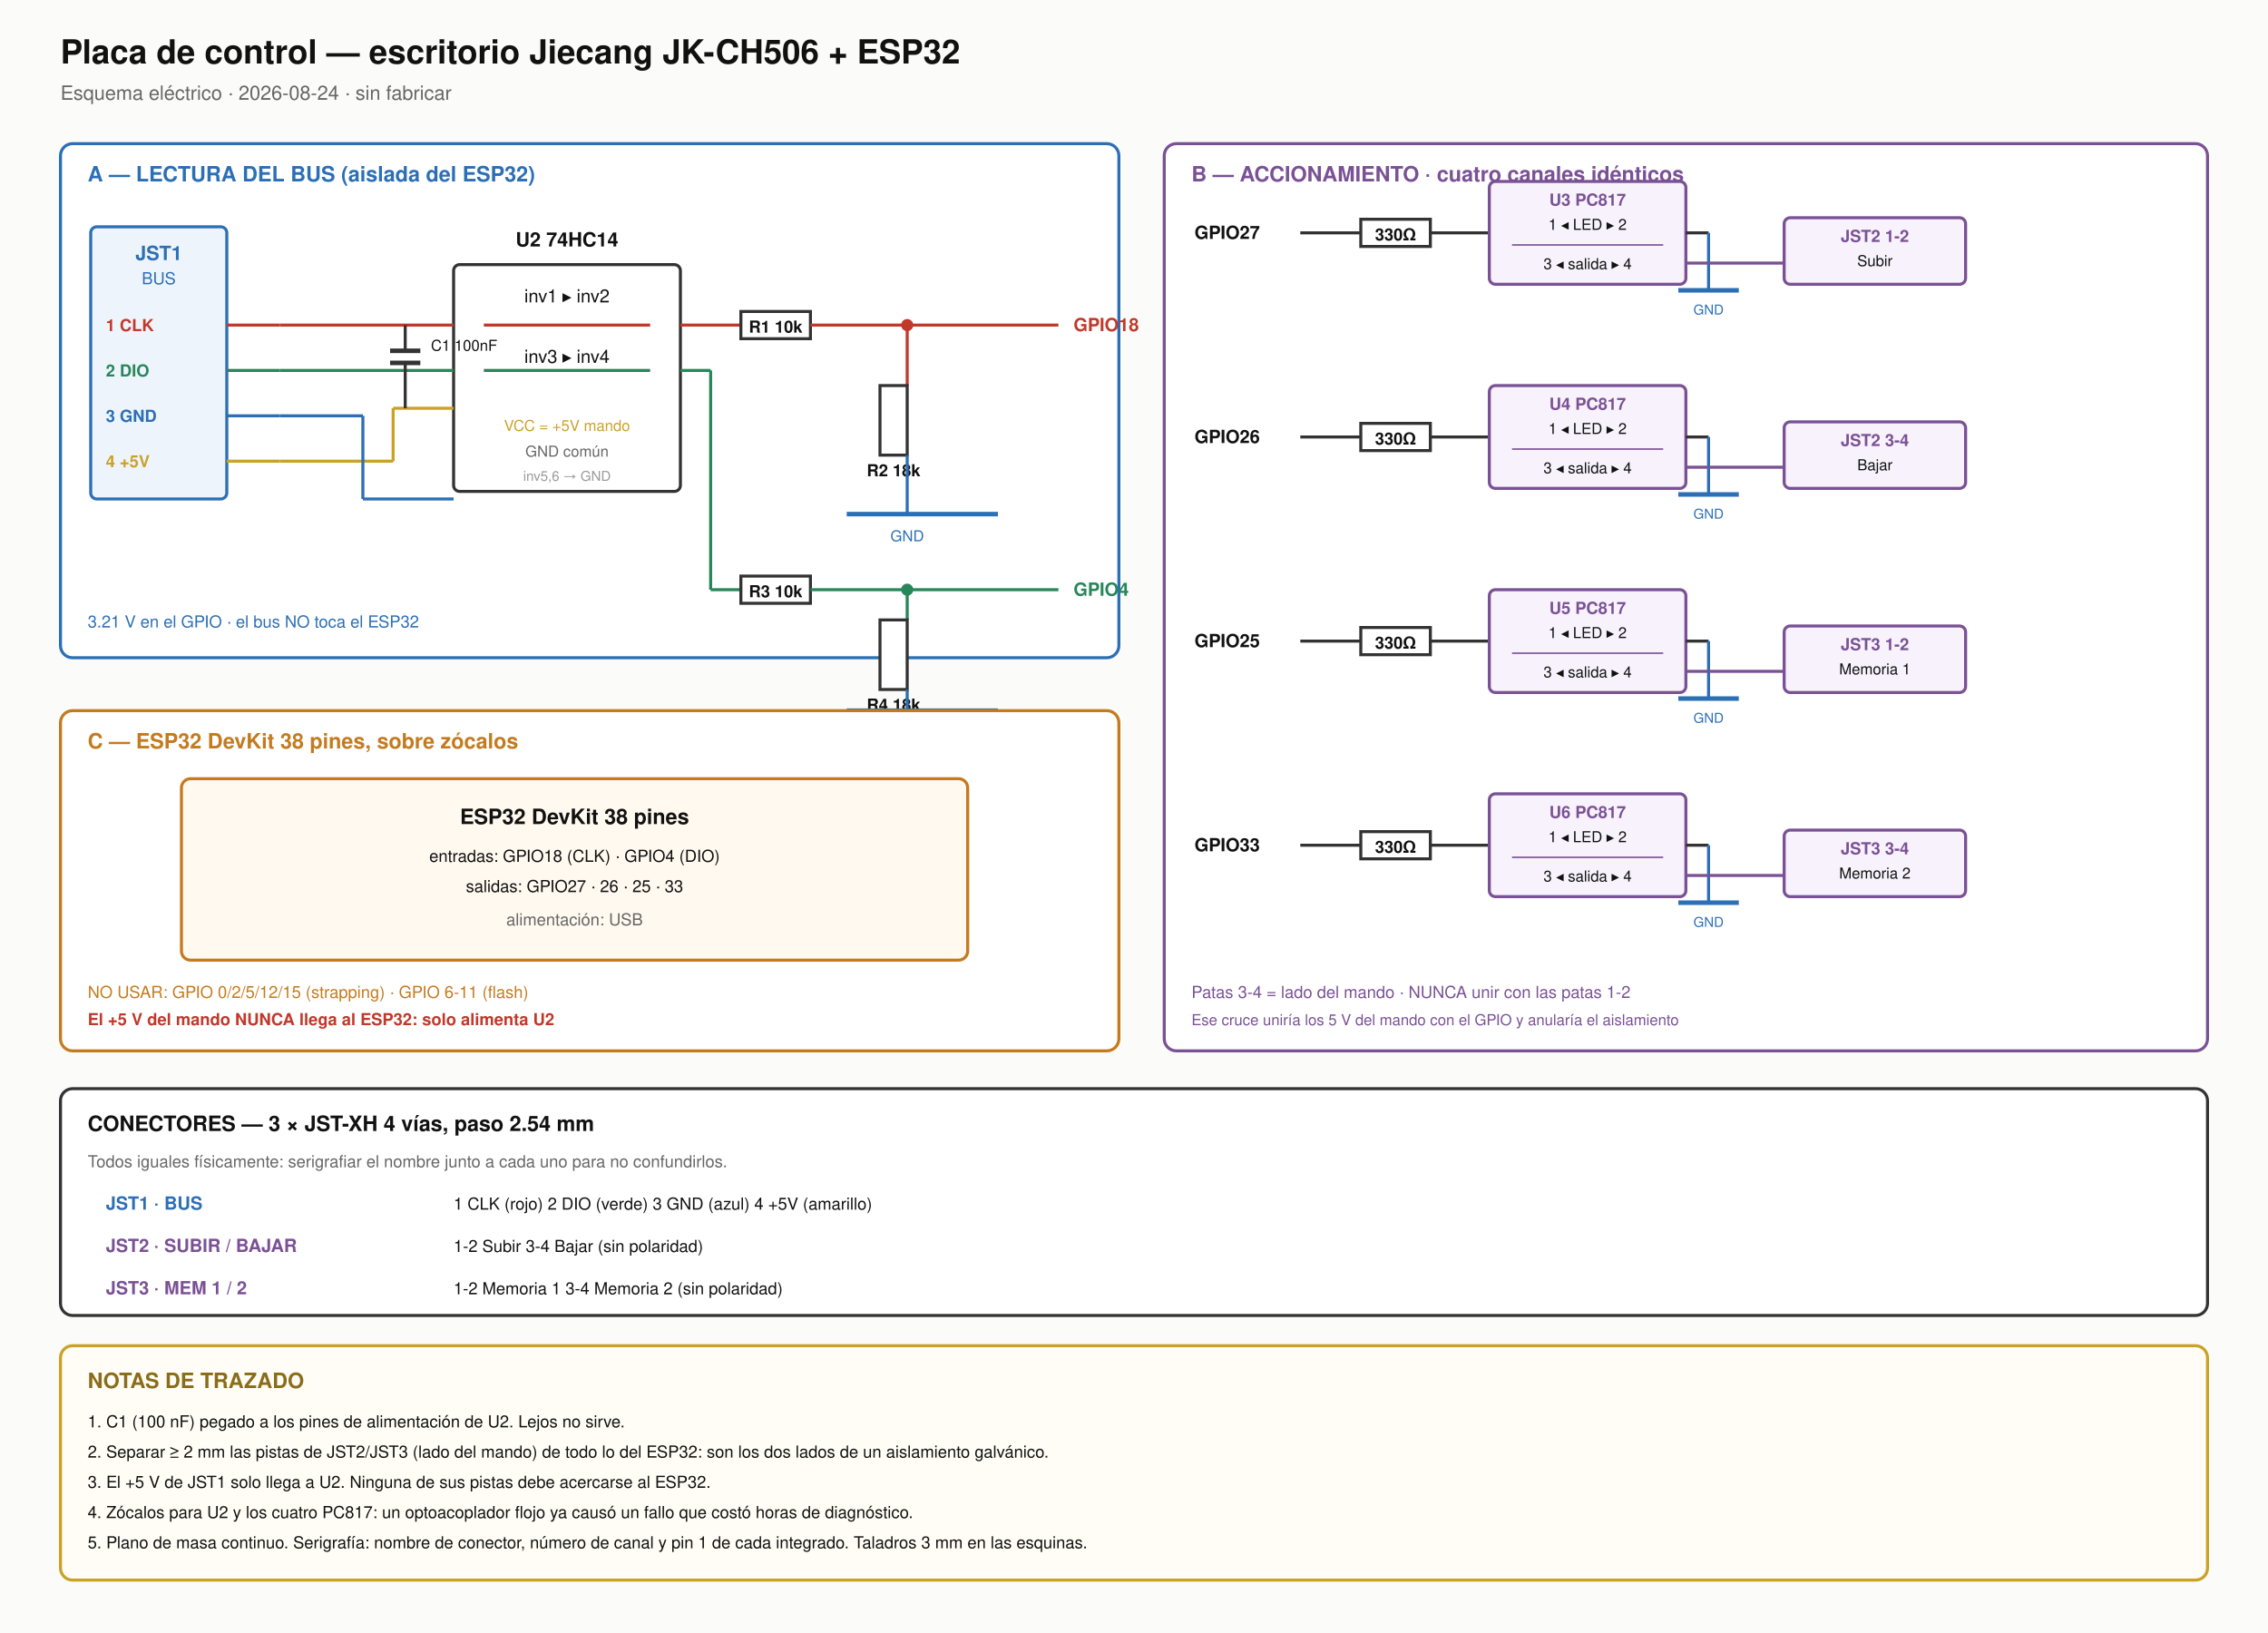
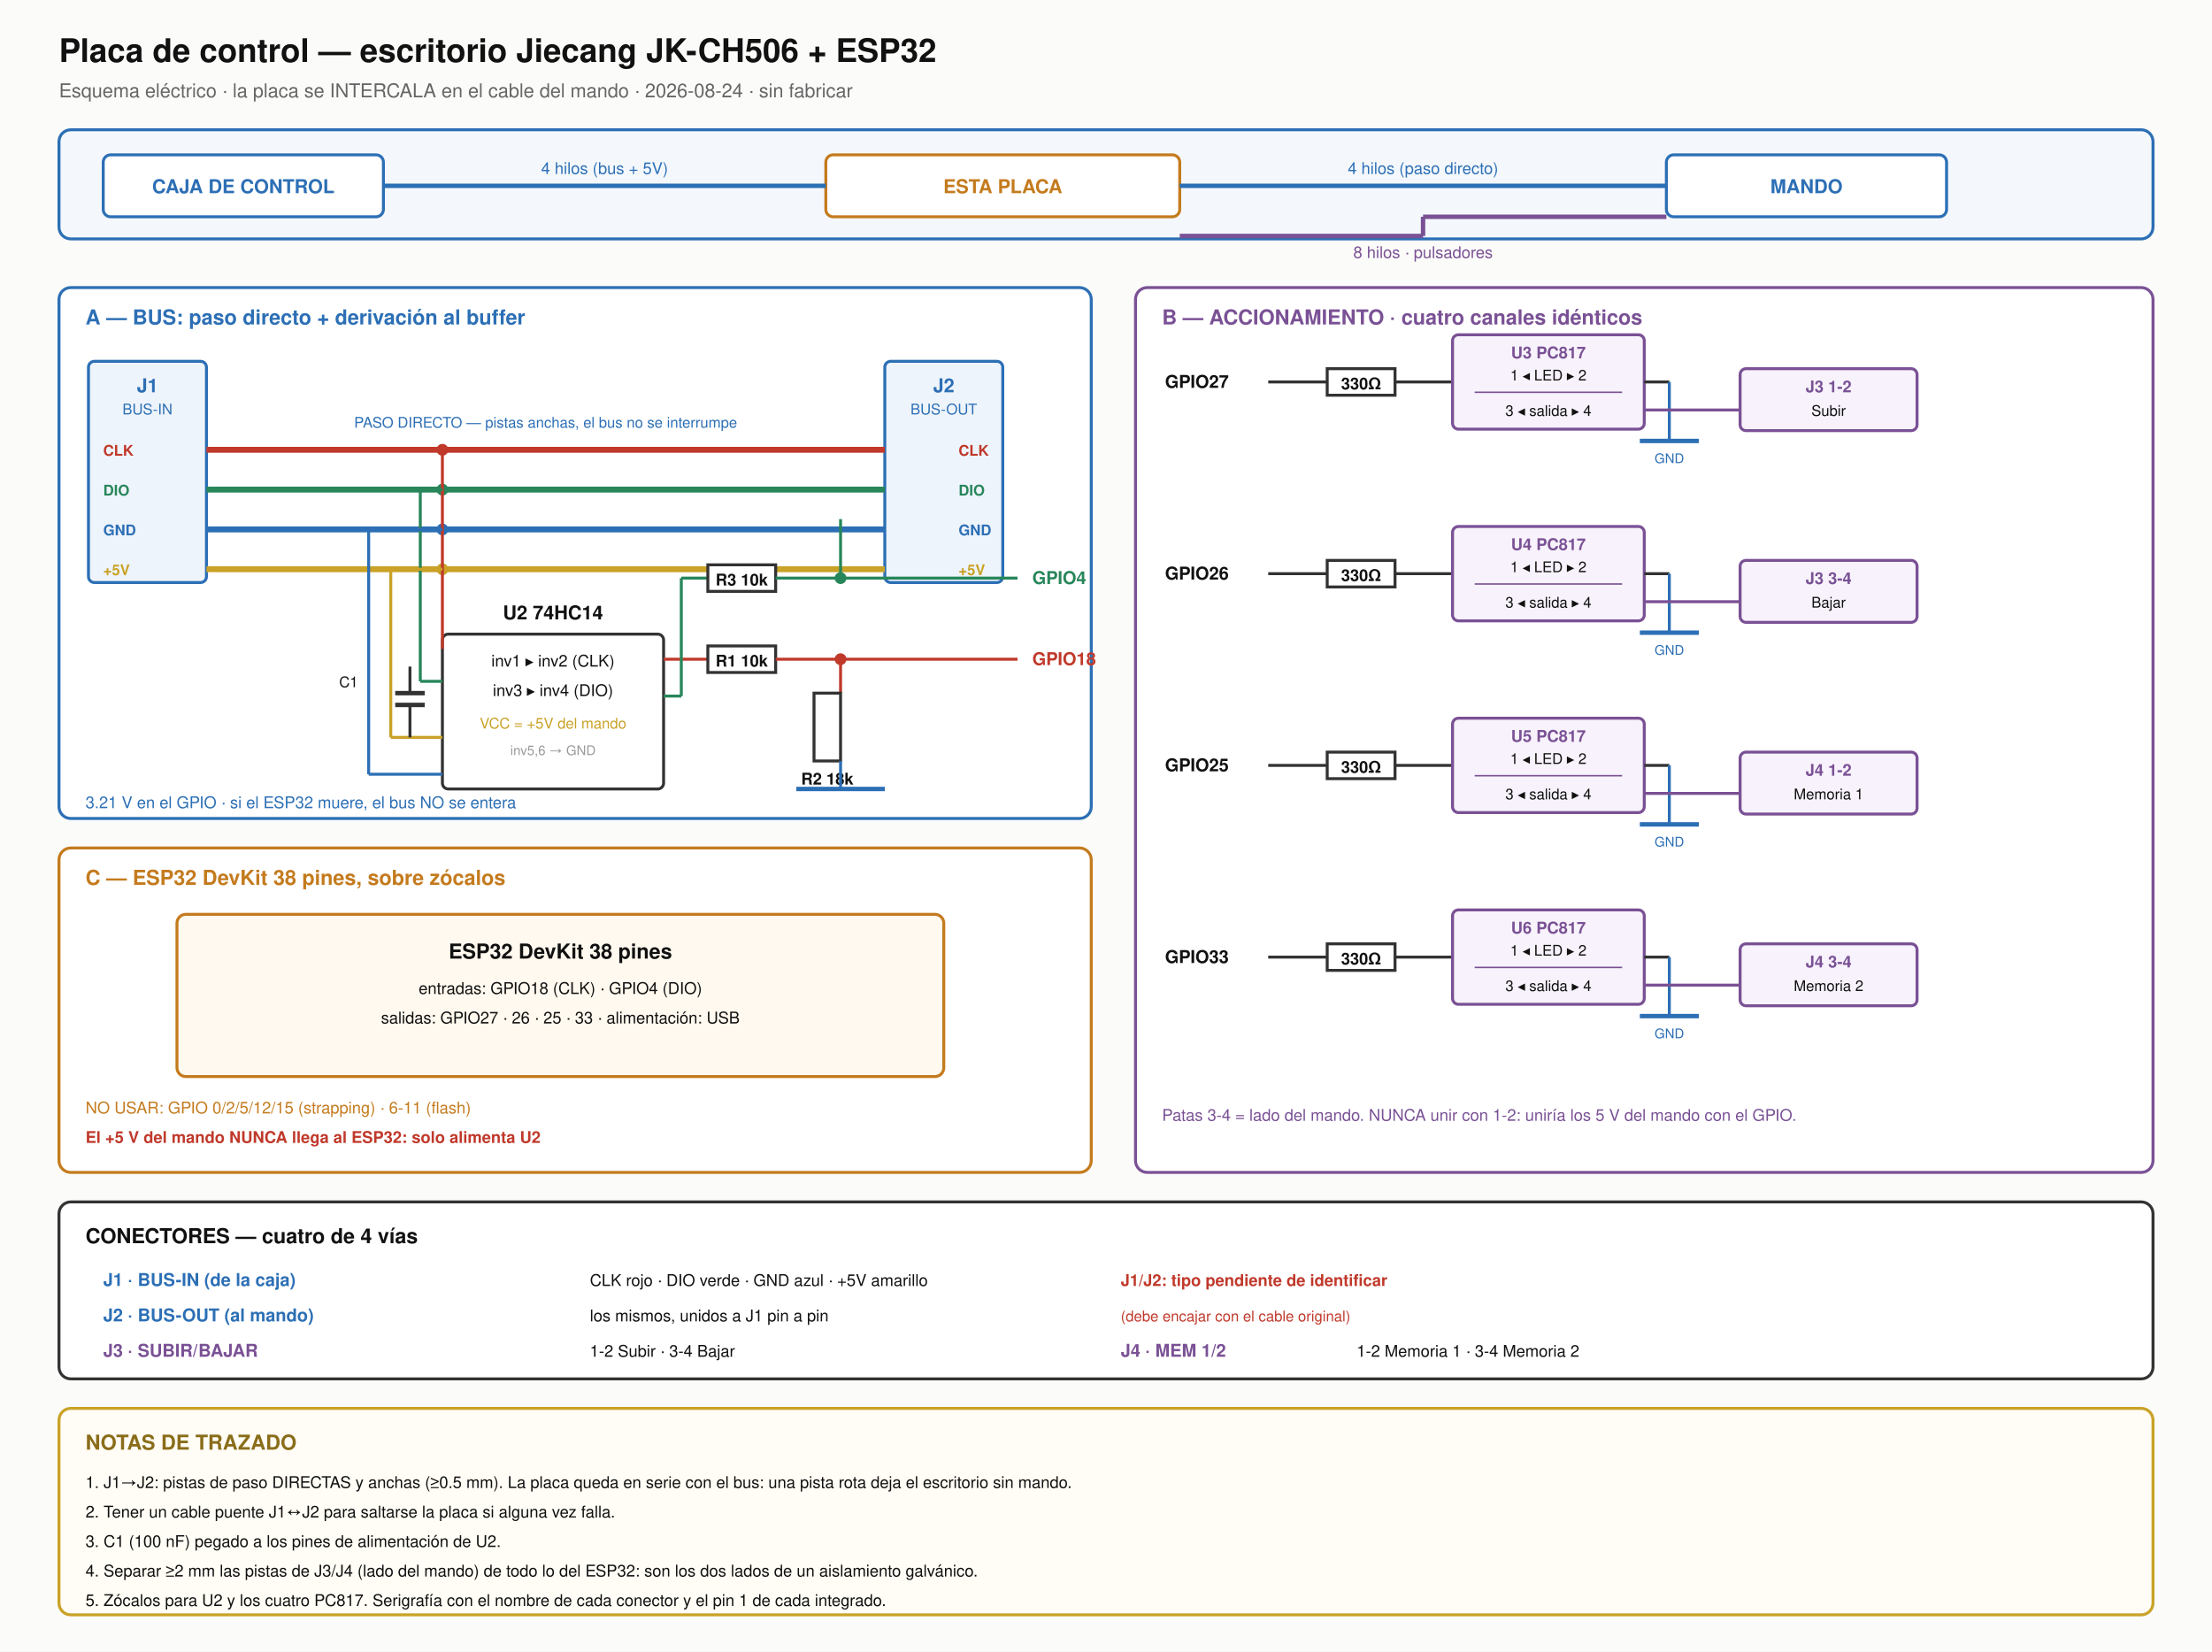
- <svg xmlns="http://www.w3.org/2000/svg" width="1500" height="1080" viewBox="0 0 1500 1080">
+ <svg xmlns="http://www.w3.org/2000/svg" width="1500" height="1120" viewBox="0 0 1500 1120">
  <rect width="100%" height="100%" fill="#fbfbf9" />
  <text x="40" y="42" font-family="Helvetica,Arial,sans-serif" font-size="22" fill="#111" text-anchor="start" font-weight="bold">Placa de control — escritorio Jiecang JK-CH506 + ESP32</text>
-   <text x="40" y="66" font-family="Helvetica,Arial,sans-serif" font-size="13" fill="#666" text-anchor="start" font-weight="normal">Esquema eléctrico · 2026-08-24 · sin fabricar</text>
-   <rect x="40" y="95" width="700" height="340" fill="#fff" stroke="#2c6fb5" stroke-width="2" rx="8" />
-   <text x="58" y="120" font-family="Helvetica,Arial,sans-serif" font-size="14" fill="#2c6fb5" text-anchor="start" font-weight="bold">A — LECTURA DEL BUS  (aislada del ESP32)</text>
-   <rect x="60" y="150" width="90" height="180" fill="#eef4fb" stroke="#2c6fb5" stroke-width="2" rx="4" />
-   <text x="105" y="172" font-family="Helvetica,Arial,sans-serif" font-size="13" fill="#2c6fb5" text-anchor="middle" font-weight="bold">JST1</text>
-   <text x="105" y="188" font-family="Helvetica,Arial,sans-serif" font-size="11" fill="#2c6fb5" text-anchor="middle" font-weight="normal">BUS</text>
-   <text x="70" y="219" font-family="Helvetica,Arial,sans-serif" font-size="11" fill="#c0392b" text-anchor="start" font-weight="bold">1 CLK</text>
-   <line x1="150" y1="215" x2="185" y2="215" stroke="#c0392b" stroke-width="2" />
-   <text x="70" y="249" font-family="Helvetica,Arial,sans-serif" font-size="11" fill="#27865a" text-anchor="start" font-weight="bold">2 DIO</text>
-   <line x1="150" y1="245" x2="185" y2="245" stroke="#27865a" stroke-width="2" />
-   <text x="70" y="279" font-family="Helvetica,Arial,sans-serif" font-size="11" fill="#2c6fb5" text-anchor="start" font-weight="bold">3 GND</text>
-   <line x1="150" y1="275" x2="185" y2="275" stroke="#2c6fb5" stroke-width="2" />
-   <text x="70" y="309" font-family="Helvetica,Arial,sans-serif" font-size="11" fill="#c9a227" text-anchor="start" font-weight="bold">4 +5V</text>
-   <line x1="150" y1="305" x2="185" y2="305" stroke="#c9a227" stroke-width="2" />
-   <rect x="300" y="175" width="150" height="150" fill="#fff" stroke="#333" stroke-width="2" rx="4" />
-   <text x="375" y="163" font-family="Helvetica,Arial,sans-serif" font-size="13" fill="#111" text-anchor="middle" font-weight="bold">U2  74HC14</text>
-   <text x="375" y="200" font-family="Helvetica,Arial,sans-serif" font-size="12" fill="#111" text-anchor="middle" font-weight="normal">inv1 ▸ inv2</text>
-   <line x1="320" y1="215" x2="430" y2="215" stroke="#c0392b" stroke-width="2" />
-   <text x="375" y="240" font-family="Helvetica,Arial,sans-serif" font-size="12" fill="#111" text-anchor="middle" font-weight="normal">inv3 ▸ inv4</text>
-   <line x1="320" y1="245" x2="430" y2="245" stroke="#27865a" stroke-width="2" />
-   <text x="375" y="285" font-family="Helvetica,Arial,sans-serif" font-size="10" fill="#c9a227" text-anchor="middle" font-weight="normal">VCC = +5V mando</text>
-   <text x="375" y="302" font-family="Helvetica,Arial,sans-serif" font-size="10" fill="#666" text-anchor="middle" font-weight="normal">GND común</text>
-   <text x="375" y="318" font-family="Helvetica,Arial,sans-serif" font-size="9" fill="#999" text-anchor="middle" font-weight="normal">inv5,6 → GND</text>
-   <line x1="185" y1="215" x2="300" y2="215" stroke="#c0392b" stroke-width="2" />
-   <line x1="185" y1="245" x2="300" y2="245" stroke="#27865a" stroke-width="2" />
-   <line x1="185" y1="305" x2="260" y2="305" stroke="#c9a227" stroke-width="2" />
-   <line x1="260" y1="305" x2="260" y2="270" stroke="#c9a227" stroke-width="2" />
-   <line x1="260" y1="270" x2="300" y2="270" stroke="#c9a227" stroke-width="2" />
-   <line x1="185" y1="275" x2="240" y2="275" stroke="#2c6fb5" stroke-width="2" />
-   <line x1="240" y1="275" x2="240" y2="330" stroke="#2c6fb5" stroke-width="2" />
-   <line x1="240" y1="330" x2="300" y2="330" stroke="#2c6fb5" stroke-width="2" />
-   <line x1="268" y1="270" x2="268" y2="240" stroke="#333" stroke-width="2" />
-   <line x1="258" y1="240" x2="278" y2="240" stroke="#333" stroke-width="3" />
-   <line x1="258" y1="232" x2="278" y2="232" stroke="#333" stroke-width="3" />
-   <line x1="268" y1="232" x2="268" y2="215" stroke="#333" stroke-width="2" />
-   <text x="285" y="232" font-family="Helvetica,Arial,sans-serif" font-size="10" fill="#111" text-anchor="start" font-weight="normal">C1 100nF</text>
-   <line x1="450" y1="215" x2="490" y2="215" stroke="#c0392b" stroke-width="2" />
-   <rect x="490" y="206" width="46" height="18" fill="#fff" stroke="#333" stroke-width="2" rx="0" />
-   <text x="513" y="220" font-family="Helvetica,Arial,sans-serif" font-size="11" fill="#111" text-anchor="middle" font-weight="bold">R1 10k</text>
-   <line x1="536" y1="215" x2="600" y2="215" stroke="#c0392b" stroke-width="2" />
-   <circle cx="600" cy="215" r="4" fill="#c0392b" />
-   <line x1="600" y1="215" x2="600" y2="255" stroke="#c0392b" stroke-width="2" />
-   <rect x="582" y="255" width="18" height="46" fill="#fff" stroke="#333" stroke-width="2" rx="0" />
-   <text x="591" y="315" font-family="Helvetica,Arial,sans-serif" font-size="11" fill="#111" text-anchor="middle" font-weight="bold">R2 18k</text>
-   <line x1="600" y1="301" x2="600" y2="340" stroke="#2c6fb5" stroke-width="2" />
-   <line x1="560" y1="340" x2="660" y2="340" stroke="#2c6fb5" stroke-width="3" />
-   <text x="600" y="358" font-family="Helvetica,Arial,sans-serif" font-size="10" fill="#2c6fb5" text-anchor="middle" font-weight="normal">GND</text>
-   <line x1="600" y1="215" x2="700" y2="215" stroke="#c0392b" stroke-width="2" />
-   <text x="710" y="219" font-family="Helvetica,Arial,sans-serif" font-size="12" fill="#c0392b" text-anchor="start" font-weight="bold">GPIO18</text>
-   <line x1="450" y1="245" x2="470" y2="245" stroke="#27865a" stroke-width="2" />
-   <line x1="470" y1="245" x2="470" y2="390" stroke="#27865a" stroke-width="2" />
-   <line x1="470" y1="390" x2="490" y2="390" stroke="#27865a" stroke-width="2" />
-   <rect x="490" y="381" width="46" height="18" fill="#fff" stroke="#333" stroke-width="2" rx="0" />
-   <text x="513" y="395" font-family="Helvetica,Arial,sans-serif" font-size="11" fill="#111" text-anchor="middle" font-weight="bold">R3 10k</text>
-   <line x1="536" y1="390" x2="600" y2="390" stroke="#27865a" stroke-width="2" />
-   <circle cx="600" cy="390" r="4" fill="#27865a" />
-   <line x1="600" y1="390" x2="660" y2="390" stroke="#27865a" stroke-width="2" />
-   <text x="710" y="394" font-family="Helvetica,Arial,sans-serif" font-size="12" fill="#27865a" text-anchor="start" font-weight="bold">GPIO4</text>
-   <line x1="660" y1="390" x2="700" y2="390" stroke="#27865a" stroke-width="2" />
-   <line x1="600" y1="390" x2="600" y2="410" stroke="#27865a" stroke-width="2" />
-   <rect x="582" y="410" width="18" height="46" fill="#fff" stroke="#333" stroke-width="2" rx="0" />
-   <text x="591" y="470" font-family="Helvetica,Arial,sans-serif" font-size="11" fill="#111" text-anchor="middle" font-weight="bold">R4 18k</text>
-   <line x1="600" y1="456" x2="600" y2="470" stroke="#2c6fb5" stroke-width="2" />
-   <line x1="560" y1="470" x2="660" y2="470" stroke="#2c6fb5" stroke-width="3" />
-   <text x="600" y="488" font-family="Helvetica,Arial,sans-serif" font-size="10" fill="#2c6fb5" text-anchor="middle" font-weight="normal">GND</text>
-   <text x="58" y="415" font-family="Helvetica,Arial,sans-serif" font-size="11" fill="#2c6fb5" text-anchor="start" font-weight="normal">3.21 V en el GPIO · el bus NO toca el ESP32</text>
-   <rect x="770" y="95" width="690" height="600" fill="#fff" stroke="#7a5195" stroke-width="2" rx="8" />
-   <text x="788" y="120" font-family="Helvetica,Arial,sans-serif" font-size="14" fill="#7a5195" text-anchor="start" font-weight="bold">B — ACCIONAMIENTO  ·  cuatro canales idénticos</text>
-   <text x="790" y="158" font-family="Helvetica,Arial,sans-serif" font-size="12" fill="#111" text-anchor="start" font-weight="bold">GPIO27</text>
-   <line x1="860" y1="154" x2="900" y2="154" stroke="#333" stroke-width="2" />
-   <rect x="900" y="145" width="46" height="18" fill="#fff" stroke="#333" stroke-width="2" rx="0" />
-   <text x="923" y="159" font-family="Helvetica,Arial,sans-serif" font-size="11" fill="#111" text-anchor="middle" font-weight="bold">330Ω</text>
-   <line x1="946" y1="154" x2="985" y2="154" stroke="#333" stroke-width="2" />
-   <rect x="985" y="120" width="130" height="68" fill="#f7f2fb" stroke="#7a5195" stroke-width="2" rx="4" />
-   <text x="1050" y="136" font-family="Helvetica,Arial,sans-serif" font-size="11" fill="#7a5195" text-anchor="middle" font-weight="bold">U3  PC817</text>
-   <text x="1050" y="152" font-family="Helvetica,Arial,sans-serif" font-size="10" fill="#111" text-anchor="middle" font-weight="normal">1 ◂ LED ▸ 2</text>
-   <line x1="1000" y1="162" x2="1100" y2="162" stroke="#7a5195" stroke-width="1" />
-   <text x="1050" y="178" font-family="Helvetica,Arial,sans-serif" font-size="10" fill="#111" text-anchor="middle" font-weight="normal">3 ◂ salida ▸ 4</text>
-   <line x1="1115" y1="154" x2="1130" y2="154" stroke="#333" stroke-width="2" />
-   <line x1="1130" y1="154" x2="1130" y2="192" stroke="#2c6fb5" stroke-width="2" />
-   <line x1="1110" y1="192" x2="1150" y2="192" stroke="#2c6fb5" stroke-width="3" />
-   <text x="1130" y="208" font-family="Helvetica,Arial,sans-serif" font-size="9" fill="#2c6fb5" text-anchor="middle" font-weight="normal">GND</text>
-   <line x1="1115" y1="174" x2="1180" y2="174" stroke="#7a5195" stroke-width="2" />
-   <rect x="1180" y="144" width="120" height="44" fill="#f7f2fb" stroke="#7a5195" stroke-width="2" rx="4" />
-   <text x="1240" y="160" font-family="Helvetica,Arial,sans-serif" font-size="11" fill="#7a5195" text-anchor="middle" font-weight="bold">JST2 1-2</text>
-   <text x="1240" y="176" font-family="Helvetica,Arial,sans-serif" font-size="10" fill="#111" text-anchor="middle" font-weight="normal">Subir</text>
-   <text x="790" y="293" font-family="Helvetica,Arial,sans-serif" font-size="12" fill="#111" text-anchor="start" font-weight="bold">GPIO26</text>
-   <line x1="860" y1="289" x2="900" y2="289" stroke="#333" stroke-width="2" />
-   <rect x="900" y="280" width="46" height="18" fill="#fff" stroke="#333" stroke-width="2" rx="0" />
-   <text x="923" y="294" font-family="Helvetica,Arial,sans-serif" font-size="11" fill="#111" text-anchor="middle" font-weight="bold">330Ω</text>
-   <line x1="946" y1="289" x2="985" y2="289" stroke="#333" stroke-width="2" />
-   <rect x="985" y="255" width="130" height="68" fill="#f7f2fb" stroke="#7a5195" stroke-width="2" rx="4" />
-   <text x="1050" y="271" font-family="Helvetica,Arial,sans-serif" font-size="11" fill="#7a5195" text-anchor="middle" font-weight="bold">U4  PC817</text>
-   <text x="1050" y="287" font-family="Helvetica,Arial,sans-serif" font-size="10" fill="#111" text-anchor="middle" font-weight="normal">1 ◂ LED ▸ 2</text>
-   <line x1="1000" y1="297" x2="1100" y2="297" stroke="#7a5195" stroke-width="1" />
-   <text x="1050" y="313" font-family="Helvetica,Arial,sans-serif" font-size="10" fill="#111" text-anchor="middle" font-weight="normal">3 ◂ salida ▸ 4</text>
-   <line x1="1115" y1="289" x2="1130" y2="289" stroke="#333" stroke-width="2" />
-   <line x1="1130" y1="289" x2="1130" y2="327" stroke="#2c6fb5" stroke-width="2" />
-   <line x1="1110" y1="327" x2="1150" y2="327" stroke="#2c6fb5" stroke-width="3" />
-   <text x="1130" y="343" font-family="Helvetica,Arial,sans-serif" font-size="9" fill="#2c6fb5" text-anchor="middle" font-weight="normal">GND</text>
-   <line x1="1115" y1="309" x2="1180" y2="309" stroke="#7a5195" stroke-width="2" />
-   <rect x="1180" y="279" width="120" height="44" fill="#f7f2fb" stroke="#7a5195" stroke-width="2" rx="4" />
-   <text x="1240" y="295" font-family="Helvetica,Arial,sans-serif" font-size="11" fill="#7a5195" text-anchor="middle" font-weight="bold">JST2 3-4</text>
-   <text x="1240" y="311" font-family="Helvetica,Arial,sans-serif" font-size="10" fill="#111" text-anchor="middle" font-weight="normal">Bajar</text>
-   <text x="790" y="428" font-family="Helvetica,Arial,sans-serif" font-size="12" fill="#111" text-anchor="start" font-weight="bold">GPIO25</text>
-   <line x1="860" y1="424" x2="900" y2="424" stroke="#333" stroke-width="2" />
-   <rect x="900" y="415" width="46" height="18" fill="#fff" stroke="#333" stroke-width="2" rx="0" />
-   <text x="923" y="429" font-family="Helvetica,Arial,sans-serif" font-size="11" fill="#111" text-anchor="middle" font-weight="bold">330Ω</text>
-   <line x1="946" y1="424" x2="985" y2="424" stroke="#333" stroke-width="2" />
-   <rect x="985" y="390" width="130" height="68" fill="#f7f2fb" stroke="#7a5195" stroke-width="2" rx="4" />
-   <text x="1050" y="406" font-family="Helvetica,Arial,sans-serif" font-size="11" fill="#7a5195" text-anchor="middle" font-weight="bold">U5  PC817</text>
-   <text x="1050" y="422" font-family="Helvetica,Arial,sans-serif" font-size="10" fill="#111" text-anchor="middle" font-weight="normal">1 ◂ LED ▸ 2</text>
-   <line x1="1000" y1="432" x2="1100" y2="432" stroke="#7a5195" stroke-width="1" />
-   <text x="1050" y="448" font-family="Helvetica,Arial,sans-serif" font-size="10" fill="#111" text-anchor="middle" font-weight="normal">3 ◂ salida ▸ 4</text>
-   <line x1="1115" y1="424" x2="1130" y2="424" stroke="#333" stroke-width="2" />
-   <line x1="1130" y1="424" x2="1130" y2="462" stroke="#2c6fb5" stroke-width="2" />
-   <line x1="1110" y1="462" x2="1150" y2="462" stroke="#2c6fb5" stroke-width="3" />
-   <text x="1130" y="478" font-family="Helvetica,Arial,sans-serif" font-size="9" fill="#2c6fb5" text-anchor="middle" font-weight="normal">GND</text>
-   <line x1="1115" y1="444" x2="1180" y2="444" stroke="#7a5195" stroke-width="2" />
-   <rect x="1180" y="414" width="120" height="44" fill="#f7f2fb" stroke="#7a5195" stroke-width="2" rx="4" />
-   <text x="1240" y="430" font-family="Helvetica,Arial,sans-serif" font-size="11" fill="#7a5195" text-anchor="middle" font-weight="bold">JST3 1-2</text>
-   <text x="1240" y="446" font-family="Helvetica,Arial,sans-serif" font-size="10" fill="#111" text-anchor="middle" font-weight="normal">Memoria 1</text>
-   <text x="790" y="563" font-family="Helvetica,Arial,sans-serif" font-size="12" fill="#111" text-anchor="start" font-weight="bold">GPIO33</text>
-   <line x1="860" y1="559" x2="900" y2="559" stroke="#333" stroke-width="2" />
-   <rect x="900" y="550" width="46" height="18" fill="#fff" stroke="#333" stroke-width="2" rx="0" />
-   <text x="923" y="564" font-family="Helvetica,Arial,sans-serif" font-size="11" fill="#111" text-anchor="middle" font-weight="bold">330Ω</text>
-   <line x1="946" y1="559" x2="985" y2="559" stroke="#333" stroke-width="2" />
-   <rect x="985" y="525" width="130" height="68" fill="#f7f2fb" stroke="#7a5195" stroke-width="2" rx="4" />
-   <text x="1050" y="541" font-family="Helvetica,Arial,sans-serif" font-size="11" fill="#7a5195" text-anchor="middle" font-weight="bold">U6  PC817</text>
-   <text x="1050" y="557" font-family="Helvetica,Arial,sans-serif" font-size="10" fill="#111" text-anchor="middle" font-weight="normal">1 ◂ LED ▸ 2</text>
-   <line x1="1000" y1="567" x2="1100" y2="567" stroke="#7a5195" stroke-width="1" />
-   <text x="1050" y="583" font-family="Helvetica,Arial,sans-serif" font-size="10" fill="#111" text-anchor="middle" font-weight="normal">3 ◂ salida ▸ 4</text>
-   <line x1="1115" y1="559" x2="1130" y2="559" stroke="#333" stroke-width="2" />
-   <line x1="1130" y1="559" x2="1130" y2="597" stroke="#2c6fb5" stroke-width="2" />
-   <line x1="1110" y1="597" x2="1150" y2="597" stroke="#2c6fb5" stroke-width="3" />
-   <text x="1130" y="613" font-family="Helvetica,Arial,sans-serif" font-size="9" fill="#2c6fb5" text-anchor="middle" font-weight="normal">GND</text>
-   <line x1="1115" y1="579" x2="1180" y2="579" stroke="#7a5195" stroke-width="2" />
-   <rect x="1180" y="549" width="120" height="44" fill="#f7f2fb" stroke="#7a5195" stroke-width="2" rx="4" />
-   <text x="1240" y="565" font-family="Helvetica,Arial,sans-serif" font-size="11" fill="#7a5195" text-anchor="middle" font-weight="bold">JST3 3-4</text>
-   <text x="1240" y="581" font-family="Helvetica,Arial,sans-serif" font-size="10" fill="#111" text-anchor="middle" font-weight="normal">Memoria 2</text>
-   <text x="788" y="660" font-family="Helvetica,Arial,sans-serif" font-size="11" fill="#7a5195" text-anchor="start" font-weight="normal">Patas 3-4 = lado del mando · NUNCA unir con las patas 1-2</text>
-   <text x="788" y="678" font-family="Helvetica,Arial,sans-serif" font-size="10" fill="#7a5195" text-anchor="start" font-weight="normal">Ese cruce uniría los 5 V del mando con el GPIO y anularía el aislamiento</text>
-   <rect x="40" y="470" width="700" height="225" fill="#fff" stroke="#c47b1e" stroke-width="2" rx="8" />
-   <text x="58" y="495" font-family="Helvetica,Arial,sans-serif" font-size="14" fill="#c47b1e" text-anchor="start" font-weight="bold">C — ESP32 DevKit 38 pines, sobre zócalos</text>
-   <rect x="120" y="515" width="520" height="120" fill="#fff9ef" stroke="#c47b1e" stroke-width="2" rx="6" />
-   <text x="380" y="545" font-family="Helvetica,Arial,sans-serif" font-size="14" fill="#111" text-anchor="middle" font-weight="bold">ESP32 DevKit 38 pines</text>
-   <text x="380" y="570" font-family="Helvetica,Arial,sans-serif" font-size="11" fill="#111" text-anchor="middle" font-weight="normal">entradas: GPIO18 (CLK) · GPIO4 (DIO)</text>
-   <text x="380" y="590" font-family="Helvetica,Arial,sans-serif" font-size="11" fill="#111" text-anchor="middle" font-weight="normal">salidas: GPIO27 · 26 · 25 · 33</text>
-   <text x="380" y="612" font-family="Helvetica,Arial,sans-serif" font-size="11" fill="#666" text-anchor="middle" font-weight="normal">alimentación: USB</text>
-   <text x="58" y="660" font-family="Helvetica,Arial,sans-serif" font-size="11" fill="#c47b1e" text-anchor="start" font-weight="normal">NO USAR: GPIO 0/2/5/12/15 (strapping) · GPIO 6-11 (flash)</text>
-   <text x="58" y="678" font-family="Helvetica,Arial,sans-serif" font-size="11" fill="#c0392b" text-anchor="start" font-weight="bold">El +5 V del mando NUNCA llega al ESP32: solo alimenta U2</text>
-   <rect x="40" y="720" width="1420" height="150" fill="#fff" stroke="#333" stroke-width="2" rx="8" />
-   <text x="58" y="748" font-family="Helvetica,Arial,sans-serif" font-size="14" fill="#111" text-anchor="start" font-weight="bold">CONECTORES — 3 × JST-XH 4 vías, paso 2.54 mm</text>
-   <text x="58" y="772" font-family="Helvetica,Arial,sans-serif" font-size="11" fill="#666" text-anchor="start" font-weight="normal">Todos iguales físicamente: serigrafiar el nombre junto a cada uno para no confundirlos.</text>
-   <text x="70" y="800" font-family="Helvetica,Arial,sans-serif" font-size="12" fill="#2c6fb5" text-anchor="start" font-weight="bold">JST1  ·  BUS</text>
-   <text x="300" y="800" font-family="Helvetica,Arial,sans-serif" font-size="11" fill="#111" text-anchor="start" font-weight="normal">1 CLK (rojo)   2 DIO (verde)   3 GND (azul)   4 +5V (amarillo)</text>
-   <text x="70" y="828" font-family="Helvetica,Arial,sans-serif" font-size="12" fill="#7a5195" text-anchor="start" font-weight="bold">JST2  ·  SUBIR / BAJAR</text>
-   <text x="300" y="828" font-family="Helvetica,Arial,sans-serif" font-size="11" fill="#111" text-anchor="start" font-weight="normal">1-2 Subir       3-4 Bajar        (sin polaridad)</text>
-   <text x="70" y="856" font-family="Helvetica,Arial,sans-serif" font-size="12" fill="#7a5195" text-anchor="start" font-weight="bold">JST3  ·  MEM 1 / 2</text>
-   <text x="300" y="856" font-family="Helvetica,Arial,sans-serif" font-size="11" fill="#111" text-anchor="start" font-weight="normal">1-2 Memoria 1   3-4 Memoria 2   (sin polaridad)</text>
-   <rect x="40" y="890" width="1420" height="155" fill="#fffdf5" stroke="#c9a227" stroke-width="2" rx="8" />
-   <text x="58" y="918" font-family="Helvetica,Arial,sans-serif" font-size="14" fill="#8a6d1a" text-anchor="start" font-weight="bold">NOTAS DE TRAZADO</text>
-   <text x="58" y="944" font-family="Helvetica,Arial,sans-serif" font-size="11" fill="#111" text-anchor="start" font-weight="normal">1.  C1 (100 nF) pegado a los pines de alimentación de U2. Lejos no sirve.</text>
-   <text x="58" y="964" font-family="Helvetica,Arial,sans-serif" font-size="11" fill="#111" text-anchor="start" font-weight="normal">2.  Separar ≥ 2 mm las pistas de JST2/JST3 (lado del mando) de todo lo del ESP32: son los dos lados de un aislamiento galvánico.</text>
-   <text x="58" y="984" font-family="Helvetica,Arial,sans-serif" font-size="11" fill="#111" text-anchor="start" font-weight="normal">3.  El +5 V de JST1 solo llega a U2. Ninguna de sus pistas debe acercarse al ESP32.</text>
-   <text x="58" y="1004" font-family="Helvetica,Arial,sans-serif" font-size="11" fill="#111" text-anchor="start" font-weight="normal">4.  Zócalos para U2 y los cuatro PC817: un optoacoplador flojo ya causó un fallo que costó horas de diagnóstico.</text>
-   <text x="58" y="1024" font-family="Helvetica,Arial,sans-serif" font-size="11" fill="#111" text-anchor="start" font-weight="normal">5.  Plano de masa continuo. Serigrafía: nombre de conector, número de canal y pin 1 de cada integrado. Taladros 3 mm en las esquinas.</text>
+   <text x="40" y="66" font-family="Helvetica,Arial,sans-serif" font-size="13" fill="#666" text-anchor="start" font-weight="normal">Esquema eléctrico · la placa se INTERCALA en el cable del mando · 2026-08-24 · sin fabricar</text>
+   <rect x="40" y="88" width="1420" height="74" fill="#f4f8fc" stroke="#2c6fb5" stroke-width="2" rx="8" />
+   <rect x="70" y="105" width="190" height="42" fill="#fff" stroke="#2c6fb5" stroke-width="2" rx="5" />
+   <text x="165.0" y="131" font-family="Helvetica,Arial,sans-serif" font-size="13" fill="#2c6fb5" text-anchor="middle" font-weight="bold">CAJA DE CONTROL</text>
+   <rect x="560" y="105" width="240" height="42" fill="#fff" stroke="#c47b1e" stroke-width="2" rx="5" />
+   <text x="680.0" y="131" font-family="Helvetica,Arial,sans-serif" font-size="13" fill="#c47b1e" text-anchor="middle" font-weight="bold">ESTA PLACA</text>
+   <rect x="1130" y="105" width="190" height="42" fill="#fff" stroke="#2c6fb5" stroke-width="2" rx="5" />
+   <text x="1225.0" y="131" font-family="Helvetica,Arial,sans-serif" font-size="13" fill="#2c6fb5" text-anchor="middle" font-weight="bold">MANDO</text>
+   <line x1="260" y1="126" x2="560" y2="126" stroke="#2c6fb5" stroke-width="3" />
+   <text x="410" y="118" font-family="Helvetica,Arial,sans-serif" font-size="11" fill="#2c6fb5" text-anchor="middle" font-weight="normal">4 hilos (bus + 5V)</text>
+   <line x1="800" y1="126" x2="1130" y2="126" stroke="#2c6fb5" stroke-width="3" />
+   <text x="965" y="118" font-family="Helvetica,Arial,sans-serif" font-size="11" fill="#2c6fb5" text-anchor="middle" font-weight="normal">4 hilos (paso directo)</text>
+   <line x1="1130" y1="147" x2="965" y2="147" stroke="#7a5195" stroke-width="3" />
+   <line x1="965" y1="147" x2="965" y2="160" stroke="#7a5195" stroke-width="3" />
+   <line x1="800" y1="160" x2="965" y2="160" stroke="#7a5195" stroke-width="3" />
+   <text x="965" y="175" font-family="Helvetica,Arial,sans-serif" font-size="11" fill="#7a5195" text-anchor="middle" font-weight="normal">8 hilos · pulsadores</text>
+   <rect x="40" y="195" width="700" height="360" fill="#fff" stroke="#2c6fb5" stroke-width="2" rx="8" />
+   <text x="58" y="220" font-family="Helvetica,Arial,sans-serif" font-size="14" fill="#2c6fb5" text-anchor="start" font-weight="bold">A — BUS: paso directo + derivación al buffer</text>
+   <rect x="60" y="245" width="80" height="150" fill="#eef4fb" stroke="#2c6fb5" stroke-width="2" rx="4" />
+   <text x="100" y="266" font-family="Helvetica,Arial,sans-serif" font-size="13" fill="#2c6fb5" text-anchor="middle" font-weight="bold">J1</text>
+   <text x="100" y="281" font-family="Helvetica,Arial,sans-serif" font-size="10" fill="#2c6fb5" text-anchor="middle" font-weight="normal">BUS-IN</text>
+   <rect x="600" y="245" width="80" height="150" fill="#eef4fb" stroke="#2c6fb5" stroke-width="2" rx="4" />
+   <text x="640" y="266" font-family="Helvetica,Arial,sans-serif" font-size="13" fill="#2c6fb5" text-anchor="middle" font-weight="bold">J2</text>
+   <text x="640" y="281" font-family="Helvetica,Arial,sans-serif" font-size="10" fill="#2c6fb5" text-anchor="middle" font-weight="normal">BUS-OUT</text>
+   <text x="70" y="309" font-family="Helvetica,Arial,sans-serif" font-size="10" fill="#c0392b" text-anchor="start" font-weight="bold">CLK</text>
+   <text x="650" y="309" font-family="Helvetica,Arial,sans-serif" font-size="10" fill="#c0392b" text-anchor="start" font-weight="bold">CLK</text>
+   <line x1="140" y1="305" x2="600" y2="305" stroke="#c0392b" stroke-width="4" />
+   <circle cx="300" cy="305" r="4" fill="#c0392b" />
+   <text x="70" y="336" font-family="Helvetica,Arial,sans-serif" font-size="10" fill="#27865a" text-anchor="start" font-weight="bold">DIO</text>
+   <text x="650" y="336" font-family="Helvetica,Arial,sans-serif" font-size="10" fill="#27865a" text-anchor="start" font-weight="bold">DIO</text>
+   <line x1="140" y1="332" x2="600" y2="332" stroke="#27865a" stroke-width="4" />
+   <circle cx="300" cy="332" r="4" fill="#27865a" />
+   <text x="70" y="363" font-family="Helvetica,Arial,sans-serif" font-size="10" fill="#2c6fb5" text-anchor="start" font-weight="bold">GND</text>
+   <text x="650" y="363" font-family="Helvetica,Arial,sans-serif" font-size="10" fill="#2c6fb5" text-anchor="start" font-weight="bold">GND</text>
+   <line x1="140" y1="359" x2="600" y2="359" stroke="#2c6fb5" stroke-width="4" />
+   <circle cx="300" cy="359" r="4" fill="#2c6fb5" />
+   <text x="70" y="390" font-family="Helvetica,Arial,sans-serif" font-size="10" fill="#c9a227" text-anchor="start" font-weight="bold">+5V</text>
+   <text x="650" y="390" font-family="Helvetica,Arial,sans-serif" font-size="10" fill="#c9a227" text-anchor="start" font-weight="bold">+5V</text>
+   <line x1="140" y1="386" x2="600" y2="386" stroke="#c9a227" stroke-width="4" />
+   <circle cx="300" cy="386" r="4" fill="#c9a227" />
+   <text x="370" y="290" font-family="Helvetica,Arial,sans-serif" font-size="10" fill="#2c6fb5" text-anchor="middle" font-weight="normal">PASO DIRECTO — pistas anchas, el bus no se interrumpe</text>
+   <rect x="300" y="430" width="150" height="105" fill="#fff" stroke="#333" stroke-width="2" rx="4" />
+   <text x="375" y="420" font-family="Helvetica,Arial,sans-serif" font-size="13" fill="#111" text-anchor="middle" font-weight="bold">U2  74HC14</text>
+   <text x="375" y="452" font-family="Helvetica,Arial,sans-serif" font-size="11" fill="#111" text-anchor="middle" font-weight="normal">inv1 ▸ inv2  (CLK)</text>
+   <text x="375" y="472" font-family="Helvetica,Arial,sans-serif" font-size="11" fill="#111" text-anchor="middle" font-weight="normal">inv3 ▸ inv4  (DIO)</text>
+   <text x="375" y="494" font-family="Helvetica,Arial,sans-serif" font-size="10" fill="#c9a227" text-anchor="middle" font-weight="normal">VCC = +5V del mando</text>
+   <text x="375" y="512" font-family="Helvetica,Arial,sans-serif" font-size="9" fill="#999" text-anchor="middle" font-weight="normal">inv5,6 → GND</text>
+   <line x1="300" y1="305" x2="300" y2="440" stroke="#c0392b" stroke-width="2" />
+   <line x1="300" y1="332" x2="285" y2="332" stroke="#27865a" stroke-width="2" />
+   <line x1="285" y1="332" x2="285" y2="462" stroke="#27865a" stroke-width="2" />
+   <line x1="285" y1="462" x2="300" y2="462" stroke="#27865a" stroke-width="2" />
+   <line x1="300" y1="386" x2="265" y2="386" stroke="#c9a227" stroke-width="2" />
+   <line x1="265" y1="386" x2="265" y2="500" stroke="#c9a227" stroke-width="2" />
+   <line x1="265" y1="500" x2="300" y2="500" stroke="#c9a227" stroke-width="2" />
+   <line x1="300" y1="359" x2="250" y2="359" stroke="#2c6fb5" stroke-width="2" />
+   <line x1="250" y1="359" x2="250" y2="525" stroke="#2c6fb5" stroke-width="2" />
+   <line x1="250" y1="525" x2="300" y2="525" stroke="#2c6fb5" stroke-width="2" />
+   <line x1="278" y1="500" x2="278" y2="478" stroke="#333" stroke-width="2" />
+   <line x1="268" y1="478" x2="288" y2="478" stroke="#333" stroke-width="3" />
+   <line x1="268" y1="470" x2="288" y2="470" stroke="#333" stroke-width="3" />
+   <line x1="278" y1="470" x2="278" y2="452" stroke="#333" stroke-width="2" />
+   <text x="230" y="466" font-family="Helvetica,Arial,sans-serif" font-size="10" fill="#111" text-anchor="start" font-weight="normal">C1</text>
+   <line x1="450" y1="447" x2="480" y2="447" stroke="#c0392b" stroke-width="2" />
+   <rect x="480" y="438" width="46" height="18" fill="#fff" stroke="#333" stroke-width="2" rx="0" />
+   <text x="503" y="452" font-family="Helvetica,Arial,sans-serif" font-size="11" fill="#111" text-anchor="middle" font-weight="bold">R1 10k</text>
+   <line x1="526" y1="447" x2="570" y2="447" stroke="#c0392b" stroke-width="2" />
+   <circle cx="570" cy="447" r="4" fill="#c0392b" />
+   <line x1="570" y1="447" x2="570" y2="470" stroke="#c0392b" stroke-width="2" />
+   <rect x="552" y="470" width="18" height="46" fill="#fff" stroke="#333" stroke-width="2" rx="0" />
+   <text x="561" y="532" font-family="Helvetica,Arial,sans-serif" font-size="11" fill="#111" text-anchor="middle" font-weight="bold">R2 18k</text>
+   <line x1="570" y1="516" x2="570" y2="535" stroke="#2c6fb5" stroke-width="2" />
+   <line x1="540" y1="535" x2="600" y2="535" stroke="#2c6fb5" stroke-width="3" />
+   <line x1="570" y1="447" x2="690" y2="447" stroke="#c0392b" stroke-width="2" />
+   <text x="700" y="451" font-family="Helvetica,Arial,sans-serif" font-size="12" fill="#c0392b" text-anchor="start" font-weight="bold">GPIO18</text>
+   <line x1="450" y1="472" x2="462" y2="472" stroke="#27865a" stroke-width="2" />
+   <line x1="462" y1="472" x2="462" y2="392" stroke="#27865a" stroke-width="2" />
+   <line x1="462" y1="392" x2="480" y2="392" stroke="#27865a" stroke-width="2" />
+   <rect x="480" y="383" width="46" height="18" fill="#fff" stroke="#333" stroke-width="2" rx="0" />
+   <text x="503" y="397" font-family="Helvetica,Arial,sans-serif" font-size="11" fill="#111" text-anchor="middle" font-weight="bold">R3 10k</text>
+   <line x1="526" y1="392" x2="570" y2="392" stroke="#27865a" stroke-width="2" />
+   <circle cx="570" cy="392" r="4" fill="#27865a" />
+   <line x1="570" y1="392" x2="690" y2="392" stroke="#27865a" stroke-width="2" />
+   <text x="700" y="396" font-family="Helvetica,Arial,sans-serif" font-size="12" fill="#27865a" text-anchor="start" font-weight="bold">GPIO4</text>
+   <line x1="570" y1="392" x2="570" y2="352" stroke="#27865a" stroke-width="2" />
+   <text x="58" y="548" font-family="Helvetica,Arial,sans-serif" font-size="11" fill="#2c6fb5" text-anchor="start" font-weight="normal">3.21 V en el GPIO · si el ESP32 muere, el bus NO se entera</text>
+   <rect x="770" y="195" width="690" height="600" fill="#fff" stroke="#7a5195" stroke-width="2" rx="8" />
+   <text x="788" y="220" font-family="Helvetica,Arial,sans-serif" font-size="14" fill="#7a5195" text-anchor="start" font-weight="bold">B — ACCIONAMIENTO  ·  cuatro canales idénticos</text>
+   <text x="790" y="263" font-family="Helvetica,Arial,sans-serif" font-size="12" fill="#111" text-anchor="start" font-weight="bold">GPIO27</text>
+   <line x1="860" y1="259" x2="900" y2="259" stroke="#333" stroke-width="2" />
+   <rect x="900" y="250" width="46" height="18" fill="#fff" stroke="#333" stroke-width="2" rx="0" />
+   <text x="923" y="264" font-family="Helvetica,Arial,sans-serif" font-size="11" fill="#111" text-anchor="middle" font-weight="bold">330Ω</text>
+   <line x1="946" y1="259" x2="985" y2="259" stroke="#333" stroke-width="2" />
+   <rect x="985" y="227" width="130" height="64" fill="#f7f2fb" stroke="#7a5195" stroke-width="2" rx="4" />
+   <text x="1050" y="243" font-family="Helvetica,Arial,sans-serif" font-size="11" fill="#7a5195" text-anchor="middle" font-weight="bold">U3  PC817</text>
+   <text x="1050" y="258" font-family="Helvetica,Arial,sans-serif" font-size="10" fill="#111" text-anchor="middle" font-weight="normal">1 ◂ LED ▸ 2</text>
+   <line x1="1000" y1="266" x2="1100" y2="266" stroke="#7a5195" stroke-width="1" />
+   <text x="1050" y="282" font-family="Helvetica,Arial,sans-serif" font-size="10" fill="#111" text-anchor="middle" font-weight="normal">3 ◂ salida ▸ 4</text>
+   <line x1="1115" y1="259" x2="1132" y2="259" stroke="#333" stroke-width="2" />
+   <line x1="1132" y1="259" x2="1132" y2="299" stroke="#2c6fb5" stroke-width="2" />
+   <line x1="1112" y1="299" x2="1152" y2="299" stroke="#2c6fb5" stroke-width="3" />
+   <text x="1132" y="314" font-family="Helvetica,Arial,sans-serif" font-size="9" fill="#2c6fb5" text-anchor="middle" font-weight="normal">GND</text>
+   <line x1="1115" y1="278" x2="1180" y2="278" stroke="#7a5195" stroke-width="2" />
+   <rect x="1180" y="250" width="120" height="42" fill="#f7f2fb" stroke="#7a5195" stroke-width="2" rx="4" />
+   <text x="1240" y="266" font-family="Helvetica,Arial,sans-serif" font-size="11" fill="#7a5195" text-anchor="middle" font-weight="bold">J3 1-2</text>
+   <text x="1240" y="282" font-family="Helvetica,Arial,sans-serif" font-size="10" fill="#111" text-anchor="middle" font-weight="normal">Subir</text>
+   <text x="790" y="393" font-family="Helvetica,Arial,sans-serif" font-size="12" fill="#111" text-anchor="start" font-weight="bold">GPIO26</text>
+   <line x1="860" y1="389" x2="900" y2="389" stroke="#333" stroke-width="2" />
+   <rect x="900" y="380" width="46" height="18" fill="#fff" stroke="#333" stroke-width="2" rx="0" />
+   <text x="923" y="394" font-family="Helvetica,Arial,sans-serif" font-size="11" fill="#111" text-anchor="middle" font-weight="bold">330Ω</text>
+   <line x1="946" y1="389" x2="985" y2="389" stroke="#333" stroke-width="2" />
+   <rect x="985" y="357" width="130" height="64" fill="#f7f2fb" stroke="#7a5195" stroke-width="2" rx="4" />
+   <text x="1050" y="373" font-family="Helvetica,Arial,sans-serif" font-size="11" fill="#7a5195" text-anchor="middle" font-weight="bold">U4  PC817</text>
+   <text x="1050" y="388" font-family="Helvetica,Arial,sans-serif" font-size="10" fill="#111" text-anchor="middle" font-weight="normal">1 ◂ LED ▸ 2</text>
+   <line x1="1000" y1="396" x2="1100" y2="396" stroke="#7a5195" stroke-width="1" />
+   <text x="1050" y="412" font-family="Helvetica,Arial,sans-serif" font-size="10" fill="#111" text-anchor="middle" font-weight="normal">3 ◂ salida ▸ 4</text>
+   <line x1="1115" y1="389" x2="1132" y2="389" stroke="#333" stroke-width="2" />
+   <line x1="1132" y1="389" x2="1132" y2="429" stroke="#2c6fb5" stroke-width="2" />
+   <line x1="1112" y1="429" x2="1152" y2="429" stroke="#2c6fb5" stroke-width="3" />
+   <text x="1132" y="444" font-family="Helvetica,Arial,sans-serif" font-size="9" fill="#2c6fb5" text-anchor="middle" font-weight="normal">GND</text>
+   <line x1="1115" y1="408" x2="1180" y2="408" stroke="#7a5195" stroke-width="2" />
+   <rect x="1180" y="380" width="120" height="42" fill="#f7f2fb" stroke="#7a5195" stroke-width="2" rx="4" />
+   <text x="1240" y="396" font-family="Helvetica,Arial,sans-serif" font-size="11" fill="#7a5195" text-anchor="middle" font-weight="bold">J3 3-4</text>
+   <text x="1240" y="412" font-family="Helvetica,Arial,sans-serif" font-size="10" fill="#111" text-anchor="middle" font-weight="normal">Bajar</text>
+   <text x="790" y="523" font-family="Helvetica,Arial,sans-serif" font-size="12" fill="#111" text-anchor="start" font-weight="bold">GPIO25</text>
+   <line x1="860" y1="519" x2="900" y2="519" stroke="#333" stroke-width="2" />
+   <rect x="900" y="510" width="46" height="18" fill="#fff" stroke="#333" stroke-width="2" rx="0" />
+   <text x="923" y="524" font-family="Helvetica,Arial,sans-serif" font-size="11" fill="#111" text-anchor="middle" font-weight="bold">330Ω</text>
+   <line x1="946" y1="519" x2="985" y2="519" stroke="#333" stroke-width="2" />
+   <rect x="985" y="487" width="130" height="64" fill="#f7f2fb" stroke="#7a5195" stroke-width="2" rx="4" />
+   <text x="1050" y="503" font-family="Helvetica,Arial,sans-serif" font-size="11" fill="#7a5195" text-anchor="middle" font-weight="bold">U5  PC817</text>
+   <text x="1050" y="518" font-family="Helvetica,Arial,sans-serif" font-size="10" fill="#111" text-anchor="middle" font-weight="normal">1 ◂ LED ▸ 2</text>
+   <line x1="1000" y1="526" x2="1100" y2="526" stroke="#7a5195" stroke-width="1" />
+   <text x="1050" y="542" font-family="Helvetica,Arial,sans-serif" font-size="10" fill="#111" text-anchor="middle" font-weight="normal">3 ◂ salida ▸ 4</text>
+   <line x1="1115" y1="519" x2="1132" y2="519" stroke="#333" stroke-width="2" />
+   <line x1="1132" y1="519" x2="1132" y2="559" stroke="#2c6fb5" stroke-width="2" />
+   <line x1="1112" y1="559" x2="1152" y2="559" stroke="#2c6fb5" stroke-width="3" />
+   <text x="1132" y="574" font-family="Helvetica,Arial,sans-serif" font-size="9" fill="#2c6fb5" text-anchor="middle" font-weight="normal">GND</text>
+   <line x1="1115" y1="538" x2="1180" y2="538" stroke="#7a5195" stroke-width="2" />
+   <rect x="1180" y="510" width="120" height="42" fill="#f7f2fb" stroke="#7a5195" stroke-width="2" rx="4" />
+   <text x="1240" y="526" font-family="Helvetica,Arial,sans-serif" font-size="11" fill="#7a5195" text-anchor="middle" font-weight="bold">J4 1-2</text>
+   <text x="1240" y="542" font-family="Helvetica,Arial,sans-serif" font-size="10" fill="#111" text-anchor="middle" font-weight="normal">Memoria 1</text>
+   <text x="790" y="653" font-family="Helvetica,Arial,sans-serif" font-size="12" fill="#111" text-anchor="start" font-weight="bold">GPIO33</text>
+   <line x1="860" y1="649" x2="900" y2="649" stroke="#333" stroke-width="2" />
+   <rect x="900" y="640" width="46" height="18" fill="#fff" stroke="#333" stroke-width="2" rx="0" />
+   <text x="923" y="654" font-family="Helvetica,Arial,sans-serif" font-size="11" fill="#111" text-anchor="middle" font-weight="bold">330Ω</text>
+   <line x1="946" y1="649" x2="985" y2="649" stroke="#333" stroke-width="2" />
+   <rect x="985" y="617" width="130" height="64" fill="#f7f2fb" stroke="#7a5195" stroke-width="2" rx="4" />
+   <text x="1050" y="633" font-family="Helvetica,Arial,sans-serif" font-size="11" fill="#7a5195" text-anchor="middle" font-weight="bold">U6  PC817</text>
+   <text x="1050" y="648" font-family="Helvetica,Arial,sans-serif" font-size="10" fill="#111" text-anchor="middle" font-weight="normal">1 ◂ LED ▸ 2</text>
+   <line x1="1000" y1="656" x2="1100" y2="656" stroke="#7a5195" stroke-width="1" />
+   <text x="1050" y="672" font-family="Helvetica,Arial,sans-serif" font-size="10" fill="#111" text-anchor="middle" font-weight="normal">3 ◂ salida ▸ 4</text>
+   <line x1="1115" y1="649" x2="1132" y2="649" stroke="#333" stroke-width="2" />
+   <line x1="1132" y1="649" x2="1132" y2="689" stroke="#2c6fb5" stroke-width="2" />
+   <line x1="1112" y1="689" x2="1152" y2="689" stroke="#2c6fb5" stroke-width="3" />
+   <text x="1132" y="704" font-family="Helvetica,Arial,sans-serif" font-size="9" fill="#2c6fb5" text-anchor="middle" font-weight="normal">GND</text>
+   <line x1="1115" y1="668" x2="1180" y2="668" stroke="#7a5195" stroke-width="2" />
+   <rect x="1180" y="640" width="120" height="42" fill="#f7f2fb" stroke="#7a5195" stroke-width="2" rx="4" />
+   <text x="1240" y="656" font-family="Helvetica,Arial,sans-serif" font-size="11" fill="#7a5195" text-anchor="middle" font-weight="bold">J4 3-4</text>
+   <text x="1240" y="672" font-family="Helvetica,Arial,sans-serif" font-size="10" fill="#111" text-anchor="middle" font-weight="normal">Memoria 2</text>
+   <text x="788" y="760" font-family="Helvetica,Arial,sans-serif" font-size="11" fill="#7a5195" text-anchor="start" font-weight="normal">Patas 3-4 = lado del mando. NUNCA unir con 1-2: uniría los 5 V del mando con el GPIO.</text>
+   <rect x="40" y="575" width="700" height="220" fill="#fff" stroke="#c47b1e" stroke-width="2" rx="8" />
+   <text x="58" y="600" font-family="Helvetica,Arial,sans-serif" font-size="14" fill="#c47b1e" text-anchor="start" font-weight="bold">C — ESP32 DevKit 38 pines, sobre zócalos</text>
+   <rect x="120" y="620" width="520" height="110" fill="#fff9ef" stroke="#c47b1e" stroke-width="2" rx="6" />
+   <text x="380" y="650" font-family="Helvetica,Arial,sans-serif" font-size="14" fill="#111" text-anchor="middle" font-weight="bold">ESP32 DevKit 38 pines</text>
+   <text x="380" y="674" font-family="Helvetica,Arial,sans-serif" font-size="11" fill="#111" text-anchor="middle" font-weight="normal">entradas: GPIO18 (CLK) · GPIO4 (DIO)</text>
+   <text x="380" y="694" font-family="Helvetica,Arial,sans-serif" font-size="11" fill="#111" text-anchor="middle" font-weight="normal">salidas: GPIO27 · 26 · 25 · 33   ·   alimentación: USB</text>
+   <text x="58" y="755" font-family="Helvetica,Arial,sans-serif" font-size="11" fill="#c47b1e" text-anchor="start" font-weight="normal">NO USAR: GPIO 0/2/5/12/15 (strapping) · 6-11 (flash)</text>
+   <text x="58" y="775" font-family="Helvetica,Arial,sans-serif" font-size="11" fill="#c0392b" text-anchor="start" font-weight="bold">El +5 V del mando NUNCA llega al ESP32: solo alimenta U2</text>
+   <rect x="40" y="815" width="1420" height="120" fill="#fff" stroke="#333" stroke-width="2" rx="8" />
+   <text x="58" y="843" font-family="Helvetica,Arial,sans-serif" font-size="14" fill="#111" text-anchor="start" font-weight="bold">CONECTORES — cuatro de 4 vías</text>
+   <text x="70" y="872" font-family="Helvetica,Arial,sans-serif" font-size="12" fill="#2c6fb5" text-anchor="start" font-weight="bold">J1 · BUS-IN  (de la caja)</text>
+   <text x="400" y="872" font-family="Helvetica,Arial,sans-serif" font-size="11" fill="#111" text-anchor="start" font-weight="normal">CLK rojo · DIO verde · GND azul · +5V amarillo</text>
+   <text x="70" y="896" font-family="Helvetica,Arial,sans-serif" font-size="12" fill="#2c6fb5" text-anchor="start" font-weight="bold">J2 · BUS-OUT (al mando)</text>
+   <text x="400" y="896" font-family="Helvetica,Arial,sans-serif" font-size="11" fill="#111" text-anchor="start" font-weight="normal">los mismos, unidos a J1 pin a pin</text>
+   <text x="70" y="920" font-family="Helvetica,Arial,sans-serif" font-size="12" fill="#7a5195" text-anchor="start" font-weight="bold">J3 · SUBIR/BAJAR</text>
+   <text x="400" y="920" font-family="Helvetica,Arial,sans-serif" font-size="11" fill="#111" text-anchor="start" font-weight="normal">1-2 Subir · 3-4 Bajar</text>
+   <text x="760" y="920" font-family="Helvetica,Arial,sans-serif" font-size="12" fill="#7a5195" text-anchor="start" font-weight="bold">J4 · MEM 1/2</text>
+   <text x="920" y="920" font-family="Helvetica,Arial,sans-serif" font-size="11" fill="#111" text-anchor="start" font-weight="normal">1-2 Memoria 1 · 3-4 Memoria 2</text>
+   <text x="760" y="872" font-family="Helvetica,Arial,sans-serif" font-size="11" fill="#c0392b" text-anchor="start" font-weight="bold">J1/J2: tipo pendiente de identificar</text>
+   <text x="760" y="896" font-family="Helvetica,Arial,sans-serif" font-size="10" fill="#c0392b" text-anchor="start" font-weight="normal">(debe encajar con el cable original)</text>
+   <rect x="40" y="955" width="1420" height="140" fill="#fffdf5" stroke="#c9a227" stroke-width="2" rx="8" />
+   <text x="58" y="983" font-family="Helvetica,Arial,sans-serif" font-size="14" fill="#8a6d1a" text-anchor="start" font-weight="bold">NOTAS DE TRAZADO</text>
+   <text x="58" y="1009" font-family="Helvetica,Arial,sans-serif" font-size="11" fill="#111" text-anchor="start" font-weight="normal">1.  J1→J2: pistas de paso DIRECTAS y anchas (≥0.5 mm). La placa queda en serie con el bus: una pista rota deja el escritorio sin mando.</text>
+   <text x="58" y="1029" font-family="Helvetica,Arial,sans-serif" font-size="11" fill="#111" text-anchor="start" font-weight="normal">2.  Tener un cable puente J1↔J2 para saltarse la placa si alguna vez falla.</text>
+   <text x="58" y="1049" font-family="Helvetica,Arial,sans-serif" font-size="11" fill="#111" text-anchor="start" font-weight="normal">3.  C1 (100 nF) pegado a los pines de alimentación de U2.</text>
+   <text x="58" y="1069" font-family="Helvetica,Arial,sans-serif" font-size="11" fill="#111" text-anchor="start" font-weight="normal">4.  Separar ≥2 mm las pistas de J3/J4 (lado del mando) de todo lo del ESP32: son los dos lados de un aislamiento galvánico.</text>
+   <text x="58" y="1089" font-family="Helvetica,Arial,sans-serif" font-size="11" fill="#111" text-anchor="start" font-weight="normal">5.  Zócalos para U2 y los cuatro PC817. Serigrafía con el nombre de cada conector y el pin 1 de cada integrado.</text>
</svg>
